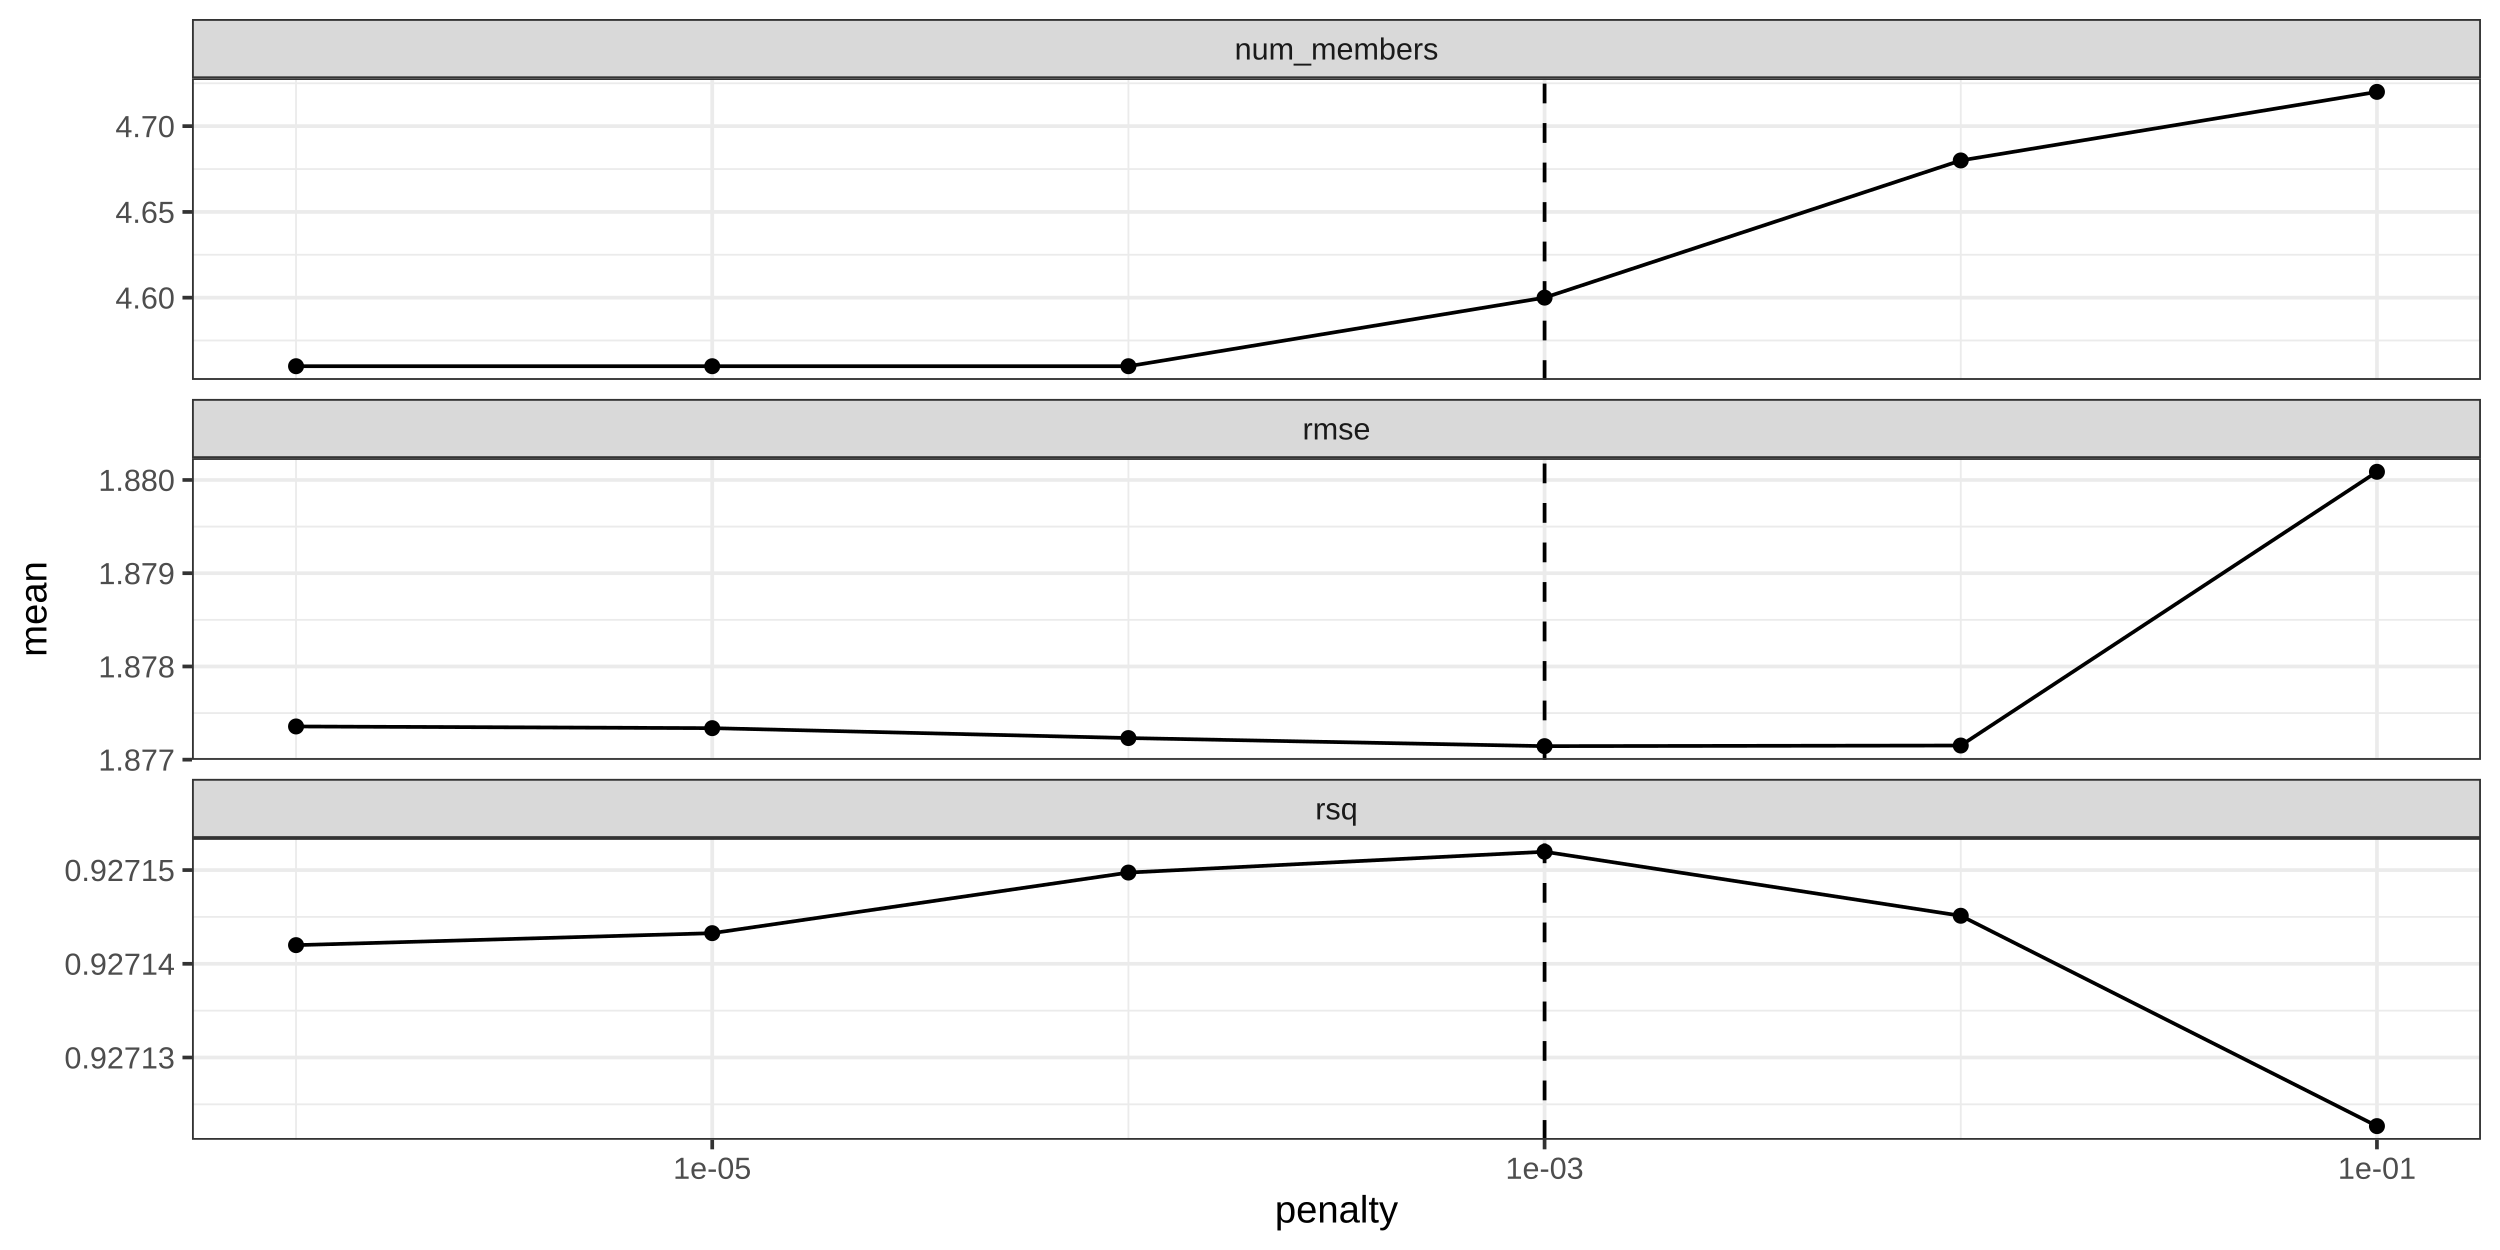
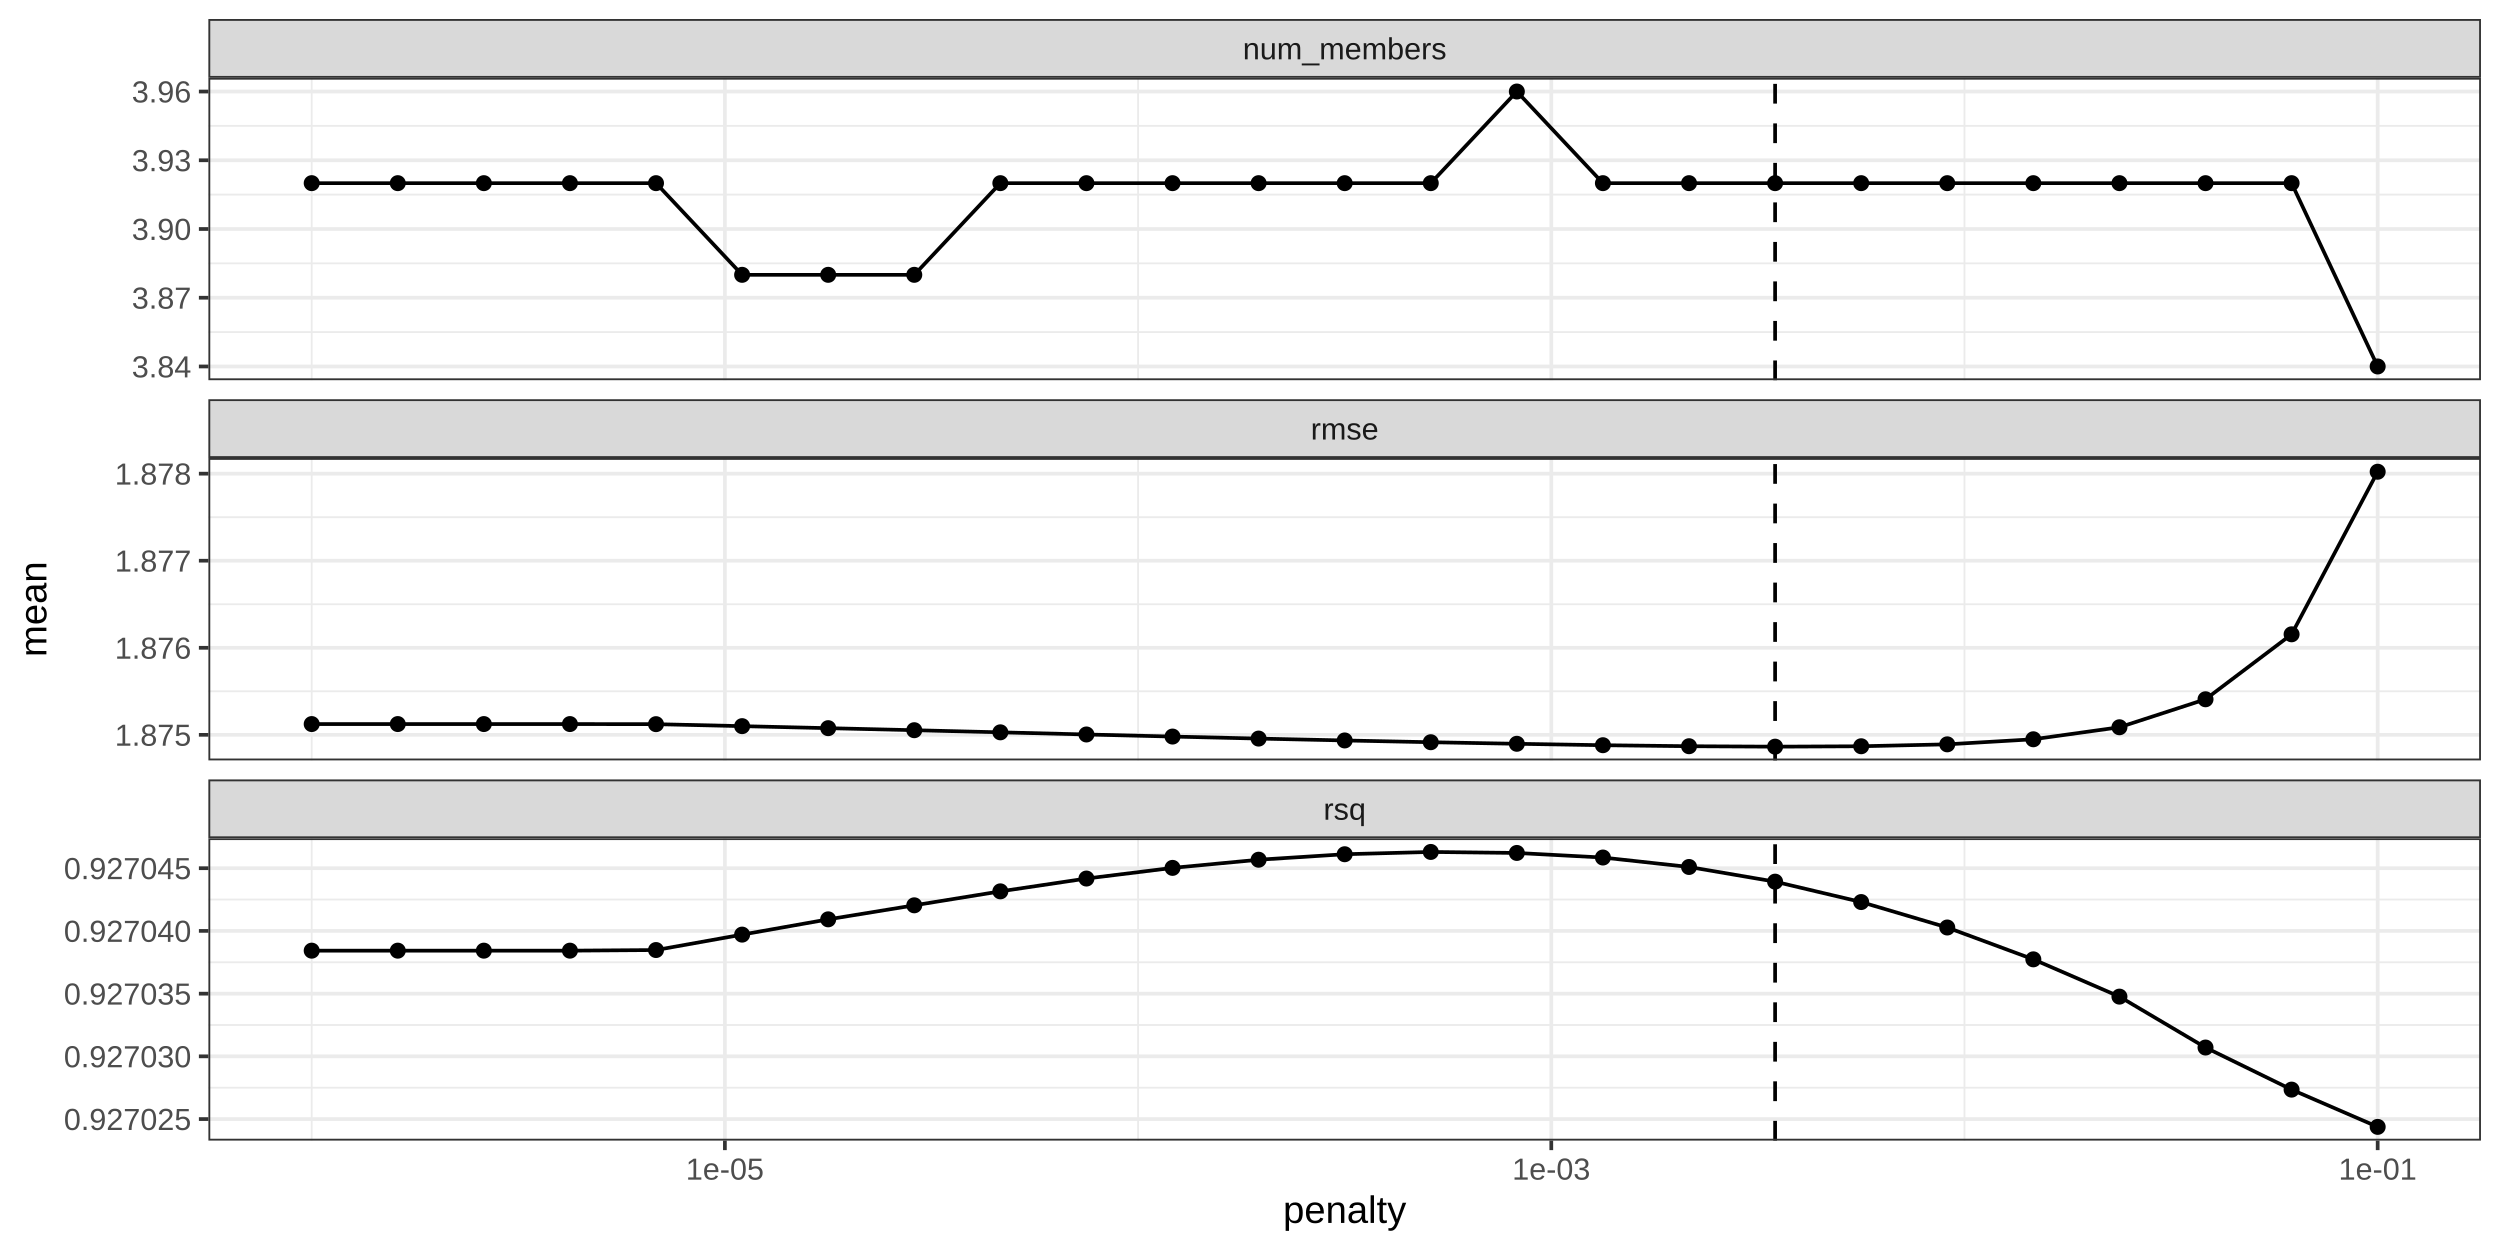
- <svg xmlns="http://www.w3.org/2000/svg" class="svglite" width="720.00pt" height="360.00pt" viewBox="0 0 720.00 360.00">
-   <defs>
-     <style type="text/css">
+ <svg xmlns="http://www.w3.org/2000/svg" width="720.00pt" height="360.00pt" viewBox="0 0 720.00 360.00">
+   <g class="svglite">
+     <defs>
+       <style type="text/css">
    .svglite line, .svglite polyline, .svglite polygon, .svglite path, .svglite rect, .svglite circle {
      fill: none;
      stroke: #000000;
      stroke-linecap: round;
      stroke-linejoin: round;
      stroke-miterlimit: 10.00;
    }
    .svglite text {
      white-space: pre;
    }
+     .svglite g.glyphgroup path {
+       fill: inherit;
+       stroke: none;
+     }
  </style>
-   </defs>
-   <rect width="100%" height="100%" style="stroke: none; fill: #FFFFFF;" />
-   <defs>
-     <clipPath id="cpMC4wMHw3MjAuMDB8MC4wMHwzNjAuMDA=">
-       <rect x="0.00" y="0.00" width="720.00" height="360.00" />
-     </clipPath>
-   </defs>
-   <g clip-path="url(#cpMC4wMHw3MjAuMDB8MC4wMHwzNjAuMDA=)">
-     <rect x="0.00" y="0.00" width="720.00" height="360.00" style="stroke-width: 1.07; stroke: #FFFFFF; fill: #FFFFFF;" />
-   </g>
-   <defs>
-     <clipPath id="cpNTUuMjl8NzE0LjUyfDIyLjUwfDEwOS40Mg==">
-       <rect x="55.29" y="22.50" width="659.23" height="86.92" />
-     </clipPath>
-   </defs>
-   <g clip-path="url(#cpNTUuMjl8NzE0LjUyfDIyLjUwfDEwOS40Mg==)">
-     <rect x="55.29" y="22.50" width="659.23" height="86.92" style="stroke-width: 1.07; stroke: none; fill: #FFFFFF;" />
-     <polyline points="55.29,98.06 714.52,98.06 " style="stroke-width: 0.53; stroke: #EBEBEB; stroke-linecap: butt;" />
-     <polyline points="55.29,73.37 714.52,73.37 " style="stroke-width: 0.53; stroke: #EBEBEB; stroke-linecap: butt;" />
-     <polyline points="55.29,48.68 714.52,48.68 " style="stroke-width: 0.53; stroke: #EBEBEB; stroke-linecap: butt;" />
-     <polyline points="55.29,23.99 714.52,23.99 " style="stroke-width: 0.53; stroke: #EBEBEB; stroke-linecap: butt;" />
-     <polyline points="85.26,109.42 85.26,22.50 " style="stroke-width: 0.53; stroke: #EBEBEB; stroke-linecap: butt;" />
-     <polyline points="324.98,109.42 324.98,22.50 " style="stroke-width: 0.53; stroke: #EBEBEB; stroke-linecap: butt;" />
-     <polyline points="564.70,109.42 564.70,22.50 " style="stroke-width: 0.53; stroke: #EBEBEB; stroke-linecap: butt;" />
-     <polyline points="55.29,85.72 714.52,85.72 " style="stroke-width: 1.07; stroke: #EBEBEB; stroke-linecap: butt;" />
-     <polyline points="55.29,61.03 714.52,61.03 " style="stroke-width: 1.07; stroke: #EBEBEB; stroke-linecap: butt;" />
-     <polyline points="55.29,36.33 714.52,36.33 " style="stroke-width: 1.07; stroke: #EBEBEB; stroke-linecap: butt;" />
-     <polyline points="205.12,109.42 205.12,22.50 " style="stroke-width: 1.07; stroke: #EBEBEB; stroke-linecap: butt;" />
-     <polyline points="444.84,109.42 444.84,22.50 " style="stroke-width: 1.07; stroke: #EBEBEB; stroke-linecap: butt;" />
-     <polyline points="684.56,109.42 684.56,22.50 " style="stroke-width: 1.07; stroke: #EBEBEB; stroke-linecap: butt;" />
-     <line x1="444.84" y1="109.42" x2="444.84" y2="22.50" style="stroke-width: 1.07; stroke-dasharray: 5.69,5.69; stroke-linecap: butt;" />
-     <circle cx="85.26" cy="105.47" r="1.95" style="stroke-width: 0.71; fill: #000000;" />
-     <circle cx="205.12" cy="105.47" r="1.95" style="stroke-width: 0.71; fill: #000000;" />
-     <circle cx="324.98" cy="105.47" r="1.95" style="stroke-width: 0.71; fill: #000000;" />
-     <circle cx="444.84" cy="85.72" r="1.95" style="stroke-width: 0.71; fill: #000000;" />
-     <circle cx="564.70" cy="46.21" r="1.95" style="stroke-width: 0.71; fill: #000000;" />
-     <circle cx="684.56" cy="26.46" r="1.95" style="stroke-width: 0.71; fill: #000000;" />
-     <polyline points="85.26,105.47 205.12,105.47 324.98,105.47 444.84,85.72 564.70,46.21 684.56,26.46 " style="stroke-width: 1.07; stroke-linecap: butt;" />
-     <rect x="55.29" y="22.50" width="659.23" height="86.92" style="stroke-width: 1.07; stroke: #333333;" />
-   </g>
-   <g clip-path="url(#cpMC4wMHw3MjAuMDB8MC4wMHwzNjAuMDA=)">
- </g>
-   <defs>
-     <clipPath id="cpNTUuMjl8NzE0LjUyfDEzMS45M3wyMTguODQ=">
-       <rect x="55.29" y="131.93" width="659.23" height="86.92" />
-     </clipPath>
-   </defs>
-   <g clip-path="url(#cpNTUuMjl8NzE0LjUyfDEzMS45M3wyMTguODQ=)">
-     <rect x="55.29" y="131.93" width="659.23" height="86.92" style="stroke-width: 1.07; stroke: none; fill: #FFFFFF;" />
-     <polyline points="55.29,205.36 714.52,205.36 " style="stroke-width: 0.53; stroke: #EBEBEB; stroke-linecap: butt;" />
-     <polyline points="55.29,178.51 714.52,178.51 " style="stroke-width: 0.53; stroke: #EBEBEB; stroke-linecap: butt;" />
-     <polyline points="55.29,151.66 714.52,151.66 " style="stroke-width: 0.53; stroke: #EBEBEB; stroke-linecap: butt;" />
-     <polyline points="85.26,218.84 85.26,131.93 " style="stroke-width: 0.53; stroke: #EBEBEB; stroke-linecap: butt;" />
-     <polyline points="324.98,218.84 324.98,131.93 " style="stroke-width: 0.53; stroke: #EBEBEB; stroke-linecap: butt;" />
-     <polyline points="564.70,218.84 564.70,131.93 " style="stroke-width: 0.53; stroke: #EBEBEB; stroke-linecap: butt;" />
-     <polyline points="55.29,218.79 714.52,218.79 " style="stroke-width: 1.07; stroke: #EBEBEB; stroke-linecap: butt;" />
-     <polyline points="55.29,191.94 714.52,191.94 " style="stroke-width: 1.07; stroke: #EBEBEB; stroke-linecap: butt;" />
-     <polyline points="55.29,165.08 714.52,165.08 " style="stroke-width: 1.07; stroke: #EBEBEB; stroke-linecap: butt;" />
-     <polyline points="55.29,138.23 714.52,138.23 " style="stroke-width: 1.07; stroke: #EBEBEB; stroke-linecap: butt;" />
-     <polyline points="205.12,218.84 205.12,131.93 " style="stroke-width: 1.07; stroke: #EBEBEB; stroke-linecap: butt;" />
-     <polyline points="444.84,218.84 444.84,131.93 " style="stroke-width: 1.07; stroke: #EBEBEB; stroke-linecap: butt;" />
-     <polyline points="684.56,218.84 684.56,131.93 " style="stroke-width: 1.07; stroke: #EBEBEB; stroke-linecap: butt;" />
-     <line x1="444.84" y1="218.84" x2="444.84" y2="131.93" style="stroke-width: 1.07; stroke-dasharray: 5.69,5.69; stroke-linecap: butt;" />
-     <circle cx="85.26" cy="209.22" r="1.95" style="stroke-width: 0.71; fill: #000000;" />
-     <circle cx="205.12" cy="209.71" r="1.95" style="stroke-width: 0.71; fill: #000000;" />
-     <circle cx="324.98" cy="212.56" r="1.95" style="stroke-width: 0.71; fill: #000000;" />
-     <circle cx="444.84" cy="214.89" r="1.95" style="stroke-width: 0.71; fill: #000000;" />
-     <circle cx="564.70" cy="214.71" r="1.95" style="stroke-width: 0.71; fill: #000000;" />
-     <circle cx="684.56" cy="135.88" r="1.95" style="stroke-width: 0.71; fill: #000000;" />
-     <polyline points="85.26,209.22 205.12,209.71 324.98,212.56 444.84,214.89 564.70,214.71 684.56,135.88 " style="stroke-width: 1.07; stroke-linecap: butt;" />
-     <rect x="55.29" y="131.93" width="659.23" height="86.92" style="stroke-width: 1.07; stroke: #333333;" />
-   </g>
-   <g clip-path="url(#cpMC4wMHw3MjAuMDB8MC4wMHwzNjAuMDA=)">
- </g>
-   <defs>
-     <clipPath id="cpNTUuMjl8NzE0LjUyfDI0MS4zNXwzMjguMjc=">
-       <rect x="55.29" y="241.35" width="659.23" height="86.92" />
-     </clipPath>
-   </defs>
-   <g clip-path="url(#cpNTUuMjl8NzE0LjUyfDI0MS4zNXwzMjguMjc=)">
-     <rect x="55.29" y="241.35" width="659.23" height="86.92" style="stroke-width: 1.07; stroke: none; fill: #FFFFFF;" />
-     <polyline points="55.29,318.05 714.52,318.05 " style="stroke-width: 0.53; stroke: #EBEBEB; stroke-linecap: butt;" />
-     <polyline points="55.29,291.06 714.52,291.06 " style="stroke-width: 0.53; stroke: #EBEBEB; stroke-linecap: butt;" />
-     <polyline points="55.29,264.07 714.52,264.07 " style="stroke-width: 0.53; stroke: #EBEBEB; stroke-linecap: butt;" />
-     <polyline points="85.26,328.27 85.26,241.35 " style="stroke-width: 0.53; stroke: #EBEBEB; stroke-linecap: butt;" />
-     <polyline points="324.98,328.27 324.98,241.35 " style="stroke-width: 0.53; stroke: #EBEBEB; stroke-linecap: butt;" />
-     <polyline points="564.70,328.27 564.70,241.35 " style="stroke-width: 0.53; stroke: #EBEBEB; stroke-linecap: butt;" />
-     <polyline points="55.29,304.56 714.52,304.56 " style="stroke-width: 1.07; stroke: #EBEBEB; stroke-linecap: butt;" />
-     <polyline points="55.29,277.57 714.52,277.57 " style="stroke-width: 1.07; stroke: #EBEBEB; stroke-linecap: butt;" />
-     <polyline points="55.29,250.58 714.52,250.58 " style="stroke-width: 1.07; stroke: #EBEBEB; stroke-linecap: butt;" />
-     <polyline points="205.12,328.27 205.12,241.35 " style="stroke-width: 1.07; stroke: #EBEBEB; stroke-linecap: butt;" />
-     <polyline points="444.84,328.27 444.84,241.35 " style="stroke-width: 1.07; stroke: #EBEBEB; stroke-linecap: butt;" />
-     <polyline points="684.56,328.27 684.56,241.35 " style="stroke-width: 1.07; stroke: #EBEBEB; stroke-linecap: butt;" />
-     <line x1="444.84" y1="328.27" x2="444.84" y2="241.35" style="stroke-width: 1.07; stroke-dasharray: 5.69,5.69; stroke-linecap: butt;" />
-     <circle cx="85.26" cy="272.20" r="1.95" style="stroke-width: 0.71; fill: #000000;" />
-     <circle cx="205.12" cy="268.75" r="1.95" style="stroke-width: 0.71; fill: #000000;" />
-     <circle cx="324.98" cy="251.30" r="1.95" style="stroke-width: 0.71; fill: #000000;" />
-     <circle cx="444.84" cy="245.30" r="1.95" style="stroke-width: 0.71; fill: #000000;" />
-     <circle cx="564.70" cy="263.74" r="1.95" style="stroke-width: 0.71; fill: #000000;" />
-     <circle cx="684.56" cy="324.32" r="1.95" style="stroke-width: 0.71; fill: #000000;" />
-     <polyline points="85.26,272.20 205.12,268.75 324.98,251.30 444.84,245.30 564.70,263.74 684.56,324.32 " style="stroke-width: 1.07; stroke-linecap: butt;" />
-     <rect x="55.29" y="241.35" width="659.23" height="86.92" style="stroke-width: 1.07; stroke: #333333;" />
-   </g>
-   <g clip-path="url(#cpMC4wMHw3MjAuMDB8MC4wMHwzNjAuMDA=)">
- </g>
-   <defs>
-     <clipPath id="cpNTUuMjl8NzE0LjUyfDIyNC4zMnwyNDEuMzU=">
-       <rect x="55.29" y="224.32" width="659.23" height="17.03" />
-     </clipPath>
-   </defs>
-   <g clip-path="url(#cpNTUuMjl8NzE0LjUyfDIyNC4zMnwyNDEuMzU=)">
-     <rect x="55.29" y="224.32" width="659.23" height="17.03" style="stroke-width: 1.07; stroke: #333333; fill: #D9D9D9;" />
-     <text x="384.91" y="235.99" text-anchor="middle" style="font-size: 8.80px;fill: #1A1A1A; font-family: &quot;Arial&quot;;" textLength="12.23px" lengthAdjust="spacingAndGlyphs">rsq</text>
-   </g>
-   <g clip-path="url(#cpMC4wMHw3MjAuMDB8MC4wMHwzNjAuMDA=)">
- </g>
-   <defs>
-     <clipPath id="cpNTUuMjl8NzE0LjUyfDExNC45MHwxMzEuOTM=">
-       <rect x="55.29" y="114.90" width="659.23" height="17.03" />
-     </clipPath>
-   </defs>
-   <g clip-path="url(#cpNTUuMjl8NzE0LjUyfDExNC45MHwxMzEuOTM=)">
-     <rect x="55.29" y="114.90" width="659.23" height="17.03" style="stroke-width: 1.07; stroke: #333333; fill: #D9D9D9;" />
-     <text x="384.91" y="126.57" text-anchor="middle" style="font-size: 8.80px;fill: #1A1A1A; font-family: &quot;Arial&quot;;" textLength="19.56px" lengthAdjust="spacingAndGlyphs">rmse</text>
-   </g>
-   <g clip-path="url(#cpMC4wMHw3MjAuMDB8MC4wMHwzNjAuMDA=)">
- </g>
-   <defs>
-     <clipPath id="cpNTUuMjl8NzE0LjUyfDUuNDh8MjIuNTA=">
-       <rect x="55.29" y="5.48" width="659.23" height="17.03" />
-     </clipPath>
-   </defs>
-   <g clip-path="url(#cpNTUuMjl8NzE0LjUyfDUuNDh8MjIuNTA=)">
-     <rect x="55.29" y="5.48" width="659.23" height="17.03" style="stroke-width: 1.07; stroke: #333333; fill: #D9D9D9;" />
-     <text x="384.91" y="17.15" text-anchor="middle" style="font-size: 8.80px;fill: #1A1A1A; font-family: &quot;Arial&quot;;" textLength="58.69px" lengthAdjust="spacingAndGlyphs">num_members</text>
-   </g>
-   <g clip-path="url(#cpMC4wMHw3MjAuMDB8MC4wMHwzNjAuMDA=)">
-     <polyline points="205.12,331.01 205.12,328.27 " style="stroke-width: 1.07; stroke: #333333; stroke-linecap: butt;" />
-     <polyline points="444.84,331.01 444.84,328.27 " style="stroke-width: 1.07; stroke: #333333; stroke-linecap: butt;" />
-     <polyline points="684.56,331.01 684.56,328.27 " style="stroke-width: 1.07; stroke: #333333; stroke-linecap: butt;" />
-     <text x="205.12" y="339.50" text-anchor="middle" style="font-size: 8.80px;fill: #4D4D4D; font-family: &quot;Arial&quot;;" textLength="22.51px" lengthAdjust="spacingAndGlyphs">1e-05</text>
-     <text x="444.84" y="339.50" text-anchor="middle" style="font-size: 8.80px;fill: #4D4D4D; font-family: &quot;Arial&quot;;" textLength="22.51px" lengthAdjust="spacingAndGlyphs">1e-03</text>
-     <text x="684.56" y="339.50" text-anchor="middle" style="font-size: 8.80px;fill: #4D4D4D; font-family: &quot;Arial&quot;;" textLength="22.51px" lengthAdjust="spacingAndGlyphs">1e-01</text>
-     <text x="50.36" y="88.87" text-anchor="end" style="font-size: 8.80px;fill: #4D4D4D; font-family: &quot;Arial&quot;;" textLength="17.13px" lengthAdjust="spacingAndGlyphs">4.60</text>
-     <text x="50.36" y="64.18" text-anchor="end" style="font-size: 8.80px;fill: #4D4D4D; font-family: &quot;Arial&quot;;" textLength="17.13px" lengthAdjust="spacingAndGlyphs">4.65</text>
-     <text x="50.36" y="39.49" text-anchor="end" style="font-size: 8.80px;fill: #4D4D4D; font-family: &quot;Arial&quot;;" textLength="17.13px" lengthAdjust="spacingAndGlyphs">4.70</text>
-     <polyline points="52.55,85.72 55.29,85.72 " style="stroke-width: 1.07; stroke: #333333; stroke-linecap: butt;" />
-     <polyline points="52.55,61.03 55.29,61.03 " style="stroke-width: 1.07; stroke: #333333; stroke-linecap: butt;" />
-     <polyline points="52.55,36.33 55.29,36.33 " style="stroke-width: 1.07; stroke: #333333; stroke-linecap: butt;" />
-     <text x="50.36" y="221.94" text-anchor="end" style="font-size: 8.80px;fill: #4D4D4D; font-family: &quot;Arial&quot;;" textLength="22.02px" lengthAdjust="spacingAndGlyphs">1.877</text>
-     <text x="50.36" y="195.09" text-anchor="end" style="font-size: 8.80px;fill: #4D4D4D; font-family: &quot;Arial&quot;;" textLength="22.02px" lengthAdjust="spacingAndGlyphs">1.878</text>
-     <text x="50.36" y="168.24" text-anchor="end" style="font-size: 8.80px;fill: #4D4D4D; font-family: &quot;Arial&quot;;" textLength="22.02px" lengthAdjust="spacingAndGlyphs">1.879</text>
-     <text x="50.36" y="141.38" text-anchor="end" style="font-size: 8.80px;fill: #4D4D4D; font-family: &quot;Arial&quot;;" textLength="22.02px" lengthAdjust="spacingAndGlyphs">1.880</text>
-     <polyline points="52.55,218.79 55.29,218.79 " style="stroke-width: 1.07; stroke: #333333; stroke-linecap: butt;" />
-     <polyline points="52.55,191.94 55.29,191.94 " style="stroke-width: 1.07; stroke: #333333; stroke-linecap: butt;" />
-     <polyline points="52.55,165.08 55.29,165.08 " style="stroke-width: 1.07; stroke: #333333; stroke-linecap: butt;" />
-     <polyline points="52.55,138.23 55.29,138.23 " style="stroke-width: 1.07; stroke: #333333; stroke-linecap: butt;" />
-     <text x="50.36" y="307.71" text-anchor="end" style="font-size: 8.80px;fill: #4D4D4D; font-family: &quot;Arial&quot;;" textLength="31.82px" lengthAdjust="spacingAndGlyphs">0.92713</text>
-     <text x="50.36" y="280.72" text-anchor="end" style="font-size: 8.80px;fill: #4D4D4D; font-family: &quot;Arial&quot;;" textLength="31.82px" lengthAdjust="spacingAndGlyphs">0.92714</text>
-     <text x="50.36" y="253.73" text-anchor="end" style="font-size: 8.80px;fill: #4D4D4D; font-family: &quot;Arial&quot;;" textLength="31.82px" lengthAdjust="spacingAndGlyphs">0.92715</text>
-     <polyline points="52.55,304.56 55.29,304.56 " style="stroke-width: 1.07; stroke: #333333; stroke-linecap: butt;" />
-     <polyline points="52.55,277.57 55.29,277.57 " style="stroke-width: 1.07; stroke: #333333; stroke-linecap: butt;" />
-     <polyline points="52.55,250.58 55.29,250.58 " style="stroke-width: 1.07; stroke: #333333; stroke-linecap: butt;" />
-     <text x="384.91" y="352.09" text-anchor="middle" style="font-size: 11.00px; font-family: &quot;Arial&quot;;" textLength="35.47px" lengthAdjust="spacingAndGlyphs">penalty</text>
-     <text transform="translate(13.37,175.39) rotate(-90)" text-anchor="middle" style="font-size: 11.00px; font-family: &quot;Arial&quot;;" textLength="27.53px" lengthAdjust="spacingAndGlyphs">mean</text>
+     </defs>
+     <rect width="100%" height="100%" style="stroke: none; fill: #FFFFFF;" />
+     <defs>
+       <clipPath id="cpMC4wMHw3MjAuMDB8MC4wMHwzNjAuMDA=">
+         <rect x="0.00" y="0.00" width="720.00" height="360.00" />
+       </clipPath>
+     </defs>
+     <g clip-path="url(#cpMC4wMHw3MjAuMDB8MC4wMHwzNjAuMDA=)">
+       <rect x="0.00" y="0" width="720.00" height="360.00" style="stroke-width: 1.07; stroke: #FFFFFF; fill: #FFFFFF;" />
+     </g>
+     <defs>
+       <clipPath id="cpNjAuMDJ8NzE0LjUyfDIyLjQwfDEwOS41MA==">
+         <rect x="60.02" y="22.40" width="654.50" height="87.10" />
+       </clipPath>
+     </defs>
+     <g clip-path="url(#cpNjAuMDJ8NzE0LjUyfDIyLjQwfDEwOS41MA==)">
+       <rect x="60.02" y="22.40" width="654.50" height="87.10" style="stroke-width: 1.07; stroke: none; fill: #FFFFFF;" />
+       <polyline points="60.02,95.64 714.52,95.64 " style="stroke-width: 0.53; stroke: #EBEBEB; stroke-linecap: butt;" />
+       <polyline points="60.02,75.85 714.52,75.85 " style="stroke-width: 0.53; stroke: #EBEBEB; stroke-linecap: butt;" />
+       <polyline points="60.02,56.05 714.52,56.05 " style="stroke-width: 0.53; stroke: #EBEBEB; stroke-linecap: butt;" />
+       <polyline points="60.02,36.25 714.52,36.25 " style="stroke-width: 0.53; stroke: #EBEBEB; stroke-linecap: butt;" />
+       <polyline points="89.77,109.50 89.77,22.40 " style="stroke-width: 0.53; stroke: #EBEBEB; stroke-linecap: butt;" />
+       <polyline points="327.77,109.50 327.77,22.40 " style="stroke-width: 0.53; stroke: #EBEBEB; stroke-linecap: butt;" />
+       <polyline points="565.77,109.50 565.77,22.40 " style="stroke-width: 0.53; stroke: #EBEBEB; stroke-linecap: butt;" />
+       <polyline points="60.02,105.54 714.52,105.54 " style="stroke-width: 1.07; stroke: #EBEBEB; stroke-linecap: butt;" />
+       <polyline points="60.02,85.75 714.52,85.75 " style="stroke-width: 1.07; stroke: #EBEBEB; stroke-linecap: butt;" />
+       <polyline points="60.02,65.95 714.52,65.95 " style="stroke-width: 1.07; stroke: #EBEBEB; stroke-linecap: butt;" />
+       <polyline points="60.02,46.15 714.52,46.15 " style="stroke-width: 1.07; stroke: #EBEBEB; stroke-linecap: butt;" />
+       <polyline points="60.02,26.36 714.52,26.36 " style="stroke-width: 1.07; stroke: #EBEBEB; stroke-linecap: butt;" />
+       <polyline points="208.77,109.50 208.77,22.40 " style="stroke-width: 1.07; stroke: #EBEBEB; stroke-linecap: butt;" />
+       <polyline points="446.77,109.50 446.77,22.40 " style="stroke-width: 1.07; stroke: #EBEBEB; stroke-linecap: butt;" />
+       <polyline points="684.77,109.50 684.77,22.40 " style="stroke-width: 1.07; stroke: #EBEBEB; stroke-linecap: butt;" />
+       <line x1="511.23" y1="109.50" x2="511.23" y2="22.40" style="stroke-width: 1.07; stroke-dasharray: 5.69,5.69; stroke-linecap: butt;" />
+       <circle cx="89.77" cy="52.75" r="1.95" style="stroke-width: 0.71; fill: #000000;" />
+       <circle cx="114.56" cy="52.75" r="1.95" style="stroke-width: 0.71; fill: #000000;" />
+       <circle cx="139.35" cy="52.75" r="1.95" style="stroke-width: 0.71; fill: #000000;" />
+       <circle cx="164.14" cy="52.75" r="1.95" style="stroke-width: 0.71; fill: #000000;" />
+       <circle cx="188.93" cy="52.75" r="1.95" style="stroke-width: 0.71; fill: #000000;" />
+       <circle cx="213.73" cy="79.15" r="1.95" style="stroke-width: 0.71; fill: #000000;" />
+       <circle cx="238.52" cy="79.15" r="1.95" style="stroke-width: 0.71; fill: #000000;" />
+       <circle cx="263.31" cy="79.15" r="1.95" style="stroke-width: 0.71; fill: #000000;" />
+       <circle cx="288.10" cy="52.75" r="1.95" style="stroke-width: 0.71; fill: #000000;" />
+       <circle cx="312.89" cy="52.75" r="1.95" style="stroke-width: 0.71; fill: #000000;" />
+       <circle cx="337.69" cy="52.75" r="1.95" style="stroke-width: 0.71; fill: #000000;" />
+       <circle cx="362.48" cy="52.75" r="1.95" style="stroke-width: 0.71; fill: #000000;" />
+       <circle cx="387.27" cy="52.75" r="1.95" style="stroke-width: 0.71; fill: #000000;" />
+       <circle cx="412.06" cy="52.75" r="1.95" style="stroke-width: 0.71; fill: #000000;" />
+       <circle cx="436.85" cy="26.36" r="1.95" style="stroke-width: 0.71; fill: #000000;" />
+       <circle cx="461.64" cy="52.75" r="1.95" style="stroke-width: 0.71; fill: #000000;" />
+       <circle cx="486.44" cy="52.75" r="1.95" style="stroke-width: 0.71; fill: #000000;" />
+       <circle cx="511.23" cy="52.75" r="1.95" style="stroke-width: 0.71; fill: #000000;" />
+       <circle cx="536.02" cy="52.75" r="1.95" style="stroke-width: 0.71; fill: #000000;" />
+       <circle cx="560.81" cy="52.75" r="1.95" style="stroke-width: 0.71; fill: #000000;" />
+       <circle cx="585.60" cy="52.75" r="1.95" style="stroke-width: 0.71; fill: #000000;" />
+       <circle cx="610.40" cy="52.75" r="1.95" style="stroke-width: 0.71; fill: #000000;" />
+       <circle cx="635.19" cy="52.75" r="1.95" style="stroke-width: 0.71; fill: #000000;" />
+       <circle cx="659.98" cy="52.75" r="1.95" style="stroke-width: 0.71; fill: #000000;" />
+       <circle cx="684.77" cy="105.54" r="1.95" style="stroke-width: 0.71; fill: #000000;" />
+       <polyline points="89.77,52.75 114.56,52.75 139.35,52.75 164.14,52.75 188.93,52.75 213.73,79.15 238.52,79.15 263.31,79.15 288.10,52.75 312.89,52.75 337.69,52.75 362.48,52.75 387.27,52.75 412.06,52.75 436.85,26.36 461.64,52.75 486.44,52.75 511.23,52.75 536.02,52.75 560.81,52.75 585.60,52.75 610.40,52.75 635.19,52.75 659.98,52.75 684.77,105.54 " style="stroke-width: 1.07; stroke-linecap: butt;" />
+       <rect x="60.02" y="22.40" width="654.50" height="87.10" style="stroke-width: 1.07; stroke: #333333;" />
+     </g>
+     <g clip-path="url(#cpMC4wMHw3MjAuMDB8MC4wMHwzNjAuMDA=)">
+ </g>
+     <defs>
+       <clipPath id="cpNjAuMDJ8NzE0LjUyfDEzMS45MHwyMTkuMDA=">
+         <rect x="60.02" y="131.90" width="654.50" height="87.10" />
+       </clipPath>
+     </defs>
+     <g clip-path="url(#cpNjAuMDJ8NzE0LjUyfDEzMS45MHwyMTkuMDA=)">
+       <rect x="60.02" y="131.90" width="654.50" height="87.10" style="stroke-width: 1.07; stroke: none; fill: #FFFFFF;" />
+       <polyline points="60.02,199.09 714.52,199.09 " style="stroke-width: 0.53; stroke: #EBEBEB; stroke-linecap: butt;" />
+       <polyline points="60.02,174.02 714.52,174.02 " style="stroke-width: 0.53; stroke: #EBEBEB; stroke-linecap: butt;" />
+       <polyline points="60.02,148.95 714.52,148.95 " style="stroke-width: 0.53; stroke: #EBEBEB; stroke-linecap: butt;" />
+       <polyline points="89.77,219.00 89.77,131.90 " style="stroke-width: 0.53; stroke: #EBEBEB; stroke-linecap: butt;" />
+       <polyline points="327.77,219.00 327.77,131.90 " style="stroke-width: 0.53; stroke: #EBEBEB; stroke-linecap: butt;" />
+       <polyline points="565.77,219.00 565.77,131.90 " style="stroke-width: 0.53; stroke: #EBEBEB; stroke-linecap: butt;" />
+       <polyline points="60.02,211.63 714.52,211.63 " style="stroke-width: 1.07; stroke: #EBEBEB; stroke-linecap: butt;" />
+       <polyline points="60.02,186.56 714.52,186.56 " style="stroke-width: 1.07; stroke: #EBEBEB; stroke-linecap: butt;" />
+       <polyline points="60.02,161.48 714.52,161.48 " style="stroke-width: 1.07; stroke: #EBEBEB; stroke-linecap: butt;" />
+       <polyline points="60.02,136.41 714.52,136.41 " style="stroke-width: 1.07; stroke: #EBEBEB; stroke-linecap: butt;" />
+       <polyline points="208.77,219.00 208.77,131.90 " style="stroke-width: 1.07; stroke: #EBEBEB; stroke-linecap: butt;" />
+       <polyline points="446.77,219.00 446.77,131.90 " style="stroke-width: 1.07; stroke: #EBEBEB; stroke-linecap: butt;" />
+       <polyline points="684.77,219.00 684.77,131.90 " style="stroke-width: 1.07; stroke: #EBEBEB; stroke-linecap: butt;" />
+       <line x1="511.23" y1="219.00" x2="511.23" y2="131.90" style="stroke-width: 1.07; stroke-dasharray: 5.69,5.69; stroke-linecap: butt;" />
+       <circle cx="89.77" cy="208.53" r="1.95" style="stroke-width: 0.71; fill: #000000;" />
+       <circle cx="114.56" cy="208.53" r="1.95" style="stroke-width: 0.71; fill: #000000;" />
+       <circle cx="139.35" cy="208.53" r="1.95" style="stroke-width: 0.71; fill: #000000;" />
+       <circle cx="164.14" cy="208.53" r="1.95" style="stroke-width: 0.71; fill: #000000;" />
+       <circle cx="188.93" cy="208.56" r="1.95" style="stroke-width: 0.71; fill: #000000;" />
+       <circle cx="213.73" cy="209.13" r="1.95" style="stroke-width: 0.71; fill: #000000;" />
+       <circle cx="238.52" cy="209.71" r="1.95" style="stroke-width: 0.71; fill: #000000;" />
+       <circle cx="263.31" cy="210.30" r="1.95" style="stroke-width: 0.71; fill: #000000;" />
+       <circle cx="288.10" cy="210.91" r="1.95" style="stroke-width: 0.71; fill: #000000;" />
+       <circle cx="312.89" cy="211.53" r="1.95" style="stroke-width: 0.71; fill: #000000;" />
+       <circle cx="337.69" cy="212.13" r="1.95" style="stroke-width: 0.71; fill: #000000;" />
+       <circle cx="362.48" cy="212.71" r="1.95" style="stroke-width: 0.71; fill: #000000;" />
+       <circle cx="387.27" cy="213.25" r="1.95" style="stroke-width: 0.71; fill: #000000;" />
+       <circle cx="412.06" cy="213.76" r="1.95" style="stroke-width: 0.71; fill: #000000;" />
+       <circle cx="436.85" cy="214.21" r="1.95" style="stroke-width: 0.71; fill: #000000;" />
+       <circle cx="461.64" cy="214.62" r="1.95" style="stroke-width: 0.71; fill: #000000;" />
+       <circle cx="486.44" cy="214.91" r="1.95" style="stroke-width: 0.71; fill: #000000;" />
+       <circle cx="511.23" cy="215.04" r="1.95" style="stroke-width: 0.71; fill: #000000;" />
+       <circle cx="536.02" cy="214.92" r="1.95" style="stroke-width: 0.71; fill: #000000;" />
+       <circle cx="560.81" cy="214.37" r="1.95" style="stroke-width: 0.71; fill: #000000;" />
+       <circle cx="585.60" cy="212.91" r="1.95" style="stroke-width: 0.71; fill: #000000;" />
+       <circle cx="610.40" cy="209.45" r="1.95" style="stroke-width: 0.71; fill: #000000;" />
+       <circle cx="635.19" cy="201.39" r="1.95" style="stroke-width: 0.71; fill: #000000;" />
+       <circle cx="659.98" cy="182.68" r="1.95" style="stroke-width: 0.71; fill: #000000;" />
+       <circle cx="684.77" cy="135.86" r="1.95" style="stroke-width: 0.71; fill: #000000;" />
+       <polyline points="89.77,208.53 114.56,208.53 139.35,208.53 164.14,208.53 188.93,208.56 213.73,209.13 238.52,209.71 263.31,210.30 288.10,210.91 312.89,211.53 337.69,212.13 362.48,212.71 387.27,213.25 412.06,213.76 436.85,214.21 461.64,214.62 486.44,214.91 511.23,215.04 536.02,214.92 560.81,214.37 585.60,212.91 610.40,209.45 635.19,201.39 659.98,182.68 684.77,135.86 " style="stroke-width: 1.07; stroke-linecap: butt;" />
+       <rect x="60.02" y="131.90" width="654.50" height="87.10" style="stroke-width: 1.07; stroke: #333333;" />
+     </g>
+     <g clip-path="url(#cpMC4wMHw3MjAuMDB8MC4wMHwzNjAuMDA=)">
+ </g>
+     <defs>
+       <clipPath id="cpNjAuMDJ8NzE0LjUyfDI0MS40MHwzMjguNTA=">
+         <rect x="60.02" y="241.40" width="654.50" height="87.10" />
+       </clipPath>
+     </defs>
+     <g clip-path="url(#cpNjAuMDJ8NzE0LjUyfDI0MS40MHwzMjguNTA=)">
+       <rect x="60.02" y="241.40" width="654.50" height="87.10" style="stroke-width: 1.07; stroke: none; fill: #FFFFFF;" />
+       <polyline points="60.02,313.26 714.52,313.26 " style="stroke-width: 0.53; stroke: #EBEBEB; stroke-linecap: butt;" />
+       <polyline points="60.02,295.20 714.52,295.20 " style="stroke-width: 0.53; stroke: #EBEBEB; stroke-linecap: butt;" />
+       <polyline points="60.02,277.13 714.52,277.13 " style="stroke-width: 0.53; stroke: #EBEBEB; stroke-linecap: butt;" />
+       <polyline points="60.02,259.07 714.52,259.07 " style="stroke-width: 0.53; stroke: #EBEBEB; stroke-linecap: butt;" />
+       <polyline points="89.77,328.50 89.77,241.40 " style="stroke-width: 0.53; stroke: #EBEBEB; stroke-linecap: butt;" />
+       <polyline points="327.77,328.50 327.77,241.40 " style="stroke-width: 0.53; stroke: #EBEBEB; stroke-linecap: butt;" />
+       <polyline points="565.77,328.50 565.77,241.40 " style="stroke-width: 0.53; stroke: #EBEBEB; stroke-linecap: butt;" />
+       <polyline points="60.02,322.29 714.52,322.29 " style="stroke-width: 1.07; stroke: #EBEBEB; stroke-linecap: butt;" />
+       <polyline points="60.02,304.23 714.52,304.23 " style="stroke-width: 1.07; stroke: #EBEBEB; stroke-linecap: butt;" />
+       <polyline points="60.02,286.17 714.52,286.17 " style="stroke-width: 1.07; stroke: #EBEBEB; stroke-linecap: butt;" />
+       <polyline points="60.02,268.10 714.52,268.10 " style="stroke-width: 1.07; stroke: #EBEBEB; stroke-linecap: butt;" />
+       <polyline points="60.02,250.04 714.52,250.04 " style="stroke-width: 1.07; stroke: #EBEBEB; stroke-linecap: butt;" />
+       <polyline points="208.77,328.50 208.77,241.40 " style="stroke-width: 1.07; stroke: #EBEBEB; stroke-linecap: butt;" />
+       <polyline points="446.77,328.50 446.77,241.40 " style="stroke-width: 1.07; stroke: #EBEBEB; stroke-linecap: butt;" />
+       <polyline points="684.77,328.50 684.77,241.40 " style="stroke-width: 1.07; stroke: #EBEBEB; stroke-linecap: butt;" />
+       <line x1="511.23" y1="328.50" x2="511.23" y2="241.40" style="stroke-width: 1.07; stroke-dasharray: 5.69,5.69; stroke-linecap: butt;" />
+       <circle cx="89.77" cy="273.79" r="1.95" style="stroke-width: 0.71; fill: #000000;" />
+       <circle cx="114.56" cy="273.79" r="1.95" style="stroke-width: 0.71; fill: #000000;" />
+       <circle cx="139.35" cy="273.79" r="1.95" style="stroke-width: 0.71; fill: #000000;" />
+       <circle cx="164.14" cy="273.79" r="1.95" style="stroke-width: 0.71; fill: #000000;" />
+       <circle cx="188.93" cy="273.61" r="1.95" style="stroke-width: 0.71; fill: #000000;" />
+       <circle cx="213.73" cy="269.17" r="1.95" style="stroke-width: 0.71; fill: #000000;" />
+       <circle cx="238.52" cy="264.77" r="1.95" style="stroke-width: 0.71; fill: #000000;" />
+       <circle cx="263.31" cy="260.73" r="1.95" style="stroke-width: 0.71; fill: #000000;" />
+       <circle cx="288.10" cy="256.71" r="1.95" style="stroke-width: 0.71; fill: #000000;" />
+       <circle cx="312.89" cy="253.02" r="1.95" style="stroke-width: 0.71; fill: #000000;" />
+       <circle cx="337.69" cy="249.95" r="1.95" style="stroke-width: 0.71; fill: #000000;" />
+       <circle cx="362.48" cy="247.60" r="1.95" style="stroke-width: 0.71; fill: #000000;" />
+       <circle cx="387.27" cy="246.02" r="1.95" style="stroke-width: 0.71; fill: #000000;" />
+       <circle cx="412.06" cy="245.36" r="1.95" style="stroke-width: 0.71; fill: #000000;" />
+       <circle cx="436.85" cy="245.65" r="1.95" style="stroke-width: 0.71; fill: #000000;" />
+       <circle cx="461.64" cy="246.97" r="1.95" style="stroke-width: 0.71; fill: #000000;" />
+       <circle cx="486.44" cy="249.69" r="1.95" style="stroke-width: 0.71; fill: #000000;" />
+       <circle cx="511.23" cy="253.92" r="1.95" style="stroke-width: 0.71; fill: #000000;" />
+       <circle cx="536.02" cy="259.79" r="1.95" style="stroke-width: 0.71; fill: #000000;" />
+       <circle cx="560.81" cy="267.12" r="1.95" style="stroke-width: 0.71; fill: #000000;" />
+       <circle cx="585.60" cy="276.29" r="1.95" style="stroke-width: 0.71; fill: #000000;" />
+       <circle cx="610.40" cy="287.03" r="1.95" style="stroke-width: 0.71; fill: #000000;" />
+       <circle cx="635.19" cy="301.69" r="1.95" style="stroke-width: 0.71; fill: #000000;" />
+       <circle cx="659.98" cy="313.81" r="1.95" style="stroke-width: 0.71; fill: #000000;" />
+       <circle cx="684.77" cy="324.54" r="1.95" style="stroke-width: 0.71; fill: #000000;" />
+       <polyline points="89.77,273.79 114.56,273.79 139.35,273.79 164.14,273.79 188.93,273.61 213.73,269.17 238.52,264.77 263.31,260.73 288.10,256.71 312.89,253.02 337.69,249.95 362.48,247.60 387.27,246.02 412.06,245.36 436.85,245.65 461.64,246.97 486.44,249.69 511.23,253.92 536.02,259.79 560.81,267.12 585.60,276.29 610.40,287.03 635.19,301.69 659.98,313.81 684.77,324.54 " style="stroke-width: 1.07; stroke-linecap: butt;" />
+       <rect x="60.02" y="241.40" width="654.50" height="87.10" style="stroke-width: 1.07; stroke: #333333;" />
+     </g>
+     <g clip-path="url(#cpMC4wMHw3MjAuMDB8MC4wMHwzNjAuMDA=)">
+ </g>
+     <defs>
+       <clipPath id="cpNjAuMDJ8NzE0LjUyfDIyNC40OHwyNDEuNDA=">
+         <rect x="60.02" y="224.48" width="654.50" height="16.92" />
+       </clipPath>
+     </defs>
+     <g clip-path="url(#cpNjAuMDJ8NzE0LjUyfDIyNC40OHwyNDEuNDA=)">
+       <rect x="60.02" y="224.48" width="654.50" height="16.92" style="stroke-width: 1.07; stroke: #333333; fill: #D9D9D9;" />
+       <text x="387.27" y="236.09" text-anchor="middle" style="font-size: 8.80px;fill: #1A1A1A; font-family: &quot;Arial&quot;;" textLength="12.22px" lengthAdjust="spacingAndGlyphs">rsq</text>
+     </g>
+     <g clip-path="url(#cpMC4wMHw3MjAuMDB8MC4wMHwzNjAuMDA=)">
+ </g>
+     <defs>
+       <clipPath id="cpNjAuMDJ8NzE0LjUyfDExNC45OHwxMzEuOTA=">
+         <rect x="60.02" y="114.98" width="654.50" height="16.92" />
+       </clipPath>
+     </defs>
+     <g clip-path="url(#cpNjAuMDJ8NzE0LjUyfDExNC45OHwxMzEuOTA=)">
+       <rect x="60.02" y="114.98" width="654.50" height="16.92" style="stroke-width: 1.07; stroke: #333333; fill: #D9D9D9;" />
+       <text x="387.27" y="126.59" text-anchor="middle" style="font-size: 8.80px;fill: #1A1A1A; font-family: &quot;Arial&quot;;" textLength="19.55px" lengthAdjust="spacingAndGlyphs">rmse</text>
+     </g>
+     <g clip-path="url(#cpMC4wMHw3MjAuMDB8MC4wMHwzNjAuMDA=)">
+ </g>
+     <defs>
+       <clipPath id="cpNjAuMDJ8NzE0LjUyfDUuNDh8MjIuNDA=">
+         <rect x="60.02" y="5.48" width="654.50" height="16.92" />
+       </clipPath>
+     </defs>
+     <g clip-path="url(#cpNjAuMDJ8NzE0LjUyfDUuNDh8MjIuNDA=)">
+       <rect x="60.02" y="5.48" width="654.50" height="16.92" style="stroke-width: 1.07; stroke: #333333; fill: #D9D9D9;" />
+       <text x="387.27" y="17.09" text-anchor="middle" style="font-size: 8.80px;fill: #1A1A1A; font-family: &quot;Arial&quot;;" textLength="58.66px" lengthAdjust="spacingAndGlyphs">num_members</text>
+     </g>
+     <g clip-path="url(#cpMC4wMHw3MjAuMDB8MC4wMHwzNjAuMDA=)">
+       <polyline points="208.77,331.24 208.77,328.50 " style="stroke-width: 1.07; stroke: #333333; stroke-linecap: butt;" />
+       <polyline points="446.77,331.24 446.77,328.50 " style="stroke-width: 1.07; stroke: #333333; stroke-linecap: butt;" />
+       <polyline points="684.77,331.24 684.77,328.50 " style="stroke-width: 1.07; stroke: #333333; stroke-linecap: butt;" />
+       <text x="208.77" y="339.74" text-anchor="middle" style="font-size: 8.80px;fill: #4D4D4D; font-family: &quot;Arial&quot;;" textLength="22.48px" lengthAdjust="spacingAndGlyphs">1e-05</text>
+       <text x="446.77" y="339.74" text-anchor="middle" style="font-size: 8.80px;fill: #4D4D4D; font-family: &quot;Arial&quot;;" textLength="22.48px" lengthAdjust="spacingAndGlyphs">1e-03</text>
+       <text x="684.77" y="339.74" text-anchor="middle" style="font-size: 8.80px;fill: #4D4D4D; font-family: &quot;Arial&quot;;" textLength="22.48px" lengthAdjust="spacingAndGlyphs">1e-01</text>
+       <text x="55.09" y="108.69" text-anchor="end" style="font-size: 8.80px;fill: #4D4D4D; font-family: &quot;Arial&quot;;" textLength="17.11px" lengthAdjust="spacingAndGlyphs">3.84</text>
+       <text x="55.09" y="88.90" text-anchor="end" style="font-size: 8.80px;fill: #4D4D4D; font-family: &quot;Arial&quot;;" textLength="17.11px" lengthAdjust="spacingAndGlyphs">3.87</text>
+       <text x="55.09" y="69.10" text-anchor="end" style="font-size: 8.80px;fill: #4D4D4D; font-family: &quot;Arial&quot;;" textLength="17.11px" lengthAdjust="spacingAndGlyphs">3.90</text>
+       <text x="55.09" y="49.30" text-anchor="end" style="font-size: 8.80px;fill: #4D4D4D; font-family: &quot;Arial&quot;;" textLength="17.11px" lengthAdjust="spacingAndGlyphs">3.93</text>
+       <text x="55.09" y="29.51" text-anchor="end" style="font-size: 8.80px;fill: #4D4D4D; font-family: &quot;Arial&quot;;" textLength="17.11px" lengthAdjust="spacingAndGlyphs">3.96</text>
+       <polyline points="57.28,105.54 60.02,105.54 " style="stroke-width: 1.07; stroke: #333333; stroke-linecap: butt;" />
+       <polyline points="57.28,85.75 60.02,85.75 " style="stroke-width: 1.07; stroke: #333333; stroke-linecap: butt;" />
+       <polyline points="57.28,65.95 60.02,65.95 " style="stroke-width: 1.07; stroke: #333333; stroke-linecap: butt;" />
+       <polyline points="57.28,46.15 60.02,46.15 " style="stroke-width: 1.07; stroke: #333333; stroke-linecap: butt;" />
+       <polyline points="57.28,26.36 60.02,26.36 " style="stroke-width: 1.07; stroke: #333333; stroke-linecap: butt;" />
+       <text x="55.09" y="214.78" text-anchor="end" style="font-size: 8.80px;fill: #4D4D4D; font-family: &quot;Arial&quot;;" textLength="22.00px" lengthAdjust="spacingAndGlyphs">1.875</text>
+       <text x="55.09" y="189.71" text-anchor="end" style="font-size: 8.80px;fill: #4D4D4D; font-family: &quot;Arial&quot;;" textLength="22.00px" lengthAdjust="spacingAndGlyphs">1.876</text>
+       <text x="55.09" y="164.63" text-anchor="end" style="font-size: 8.80px;fill: #4D4D4D; font-family: &quot;Arial&quot;;" textLength="22.00px" lengthAdjust="spacingAndGlyphs">1.877</text>
+       <text x="55.09" y="139.56" text-anchor="end" style="font-size: 8.80px;fill: #4D4D4D; font-family: &quot;Arial&quot;;" textLength="22.00px" lengthAdjust="spacingAndGlyphs">1.878</text>
+       <polyline points="57.28,211.63 60.02,211.63 " style="stroke-width: 1.07; stroke: #333333; stroke-linecap: butt;" />
+       <polyline points="57.28,186.56 60.02,186.56 " style="stroke-width: 1.07; stroke: #333333; stroke-linecap: butt;" />
+       <polyline points="57.28,161.48 60.02,161.48 " style="stroke-width: 1.07; stroke: #333333; stroke-linecap: butt;" />
+       <polyline points="57.28,136.41 60.02,136.41 " style="stroke-width: 1.07; stroke: #333333; stroke-linecap: butt;" />
+       <text x="55.09" y="325.44" text-anchor="end" style="font-size: 8.80px;fill: #4D4D4D; font-family: &quot;Arial&quot;;" textLength="36.67px" lengthAdjust="spacingAndGlyphs">0.927025</text>
+       <text x="55.09" y="307.38" text-anchor="end" style="font-size: 8.80px;fill: #4D4D4D; font-family: &quot;Arial&quot;;" textLength="36.67px" lengthAdjust="spacingAndGlyphs">0.927030</text>
+       <text x="55.09" y="289.32" text-anchor="end" style="font-size: 8.80px;fill: #4D4D4D; font-family: &quot;Arial&quot;;" textLength="36.67px" lengthAdjust="spacingAndGlyphs">0.927035</text>
+       <text x="55.09" y="271.25" text-anchor="end" style="font-size: 8.80px;fill: #4D4D4D; font-family: &quot;Arial&quot;;" textLength="36.67px" lengthAdjust="spacingAndGlyphs">0.927040</text>
+       <text x="55.09" y="253.19" text-anchor="end" style="font-size: 8.80px;fill: #4D4D4D; font-family: &quot;Arial&quot;;" textLength="36.67px" lengthAdjust="spacingAndGlyphs">0.927045</text>
+       <polyline points="57.28,322.29 60.02,322.29 " style="stroke-width: 1.07; stroke: #333333; stroke-linecap: butt;" />
+       <polyline points="57.28,304.23 60.02,304.23 " style="stroke-width: 1.07; stroke: #333333; stroke-linecap: butt;" />
+       <polyline points="57.28,286.17 60.02,286.17 " style="stroke-width: 1.07; stroke: #333333; stroke-linecap: butt;" />
+       <polyline points="57.28,268.10 60.02,268.10 " style="stroke-width: 1.07; stroke: #333333; stroke-linecap: butt;" />
+       <polyline points="57.28,250.04 60.02,250.04 " style="stroke-width: 1.07; stroke: #333333; stroke-linecap: butt;" />
+       <text x="387.27" y="352.20" text-anchor="middle" style="font-size: 11.00px; font-family: &quot;Arial&quot;;" textLength="35.50px" lengthAdjust="spacingAndGlyphs">penalty</text>
+       <text transform="translate(13.36,175.45) rotate(-90)" text-anchor="middle" style="font-size: 11.00px; font-family: &quot;Arial&quot;;" textLength="27.53px" lengthAdjust="spacingAndGlyphs">mean</text>
+     </g>
  </g>
</svg>
